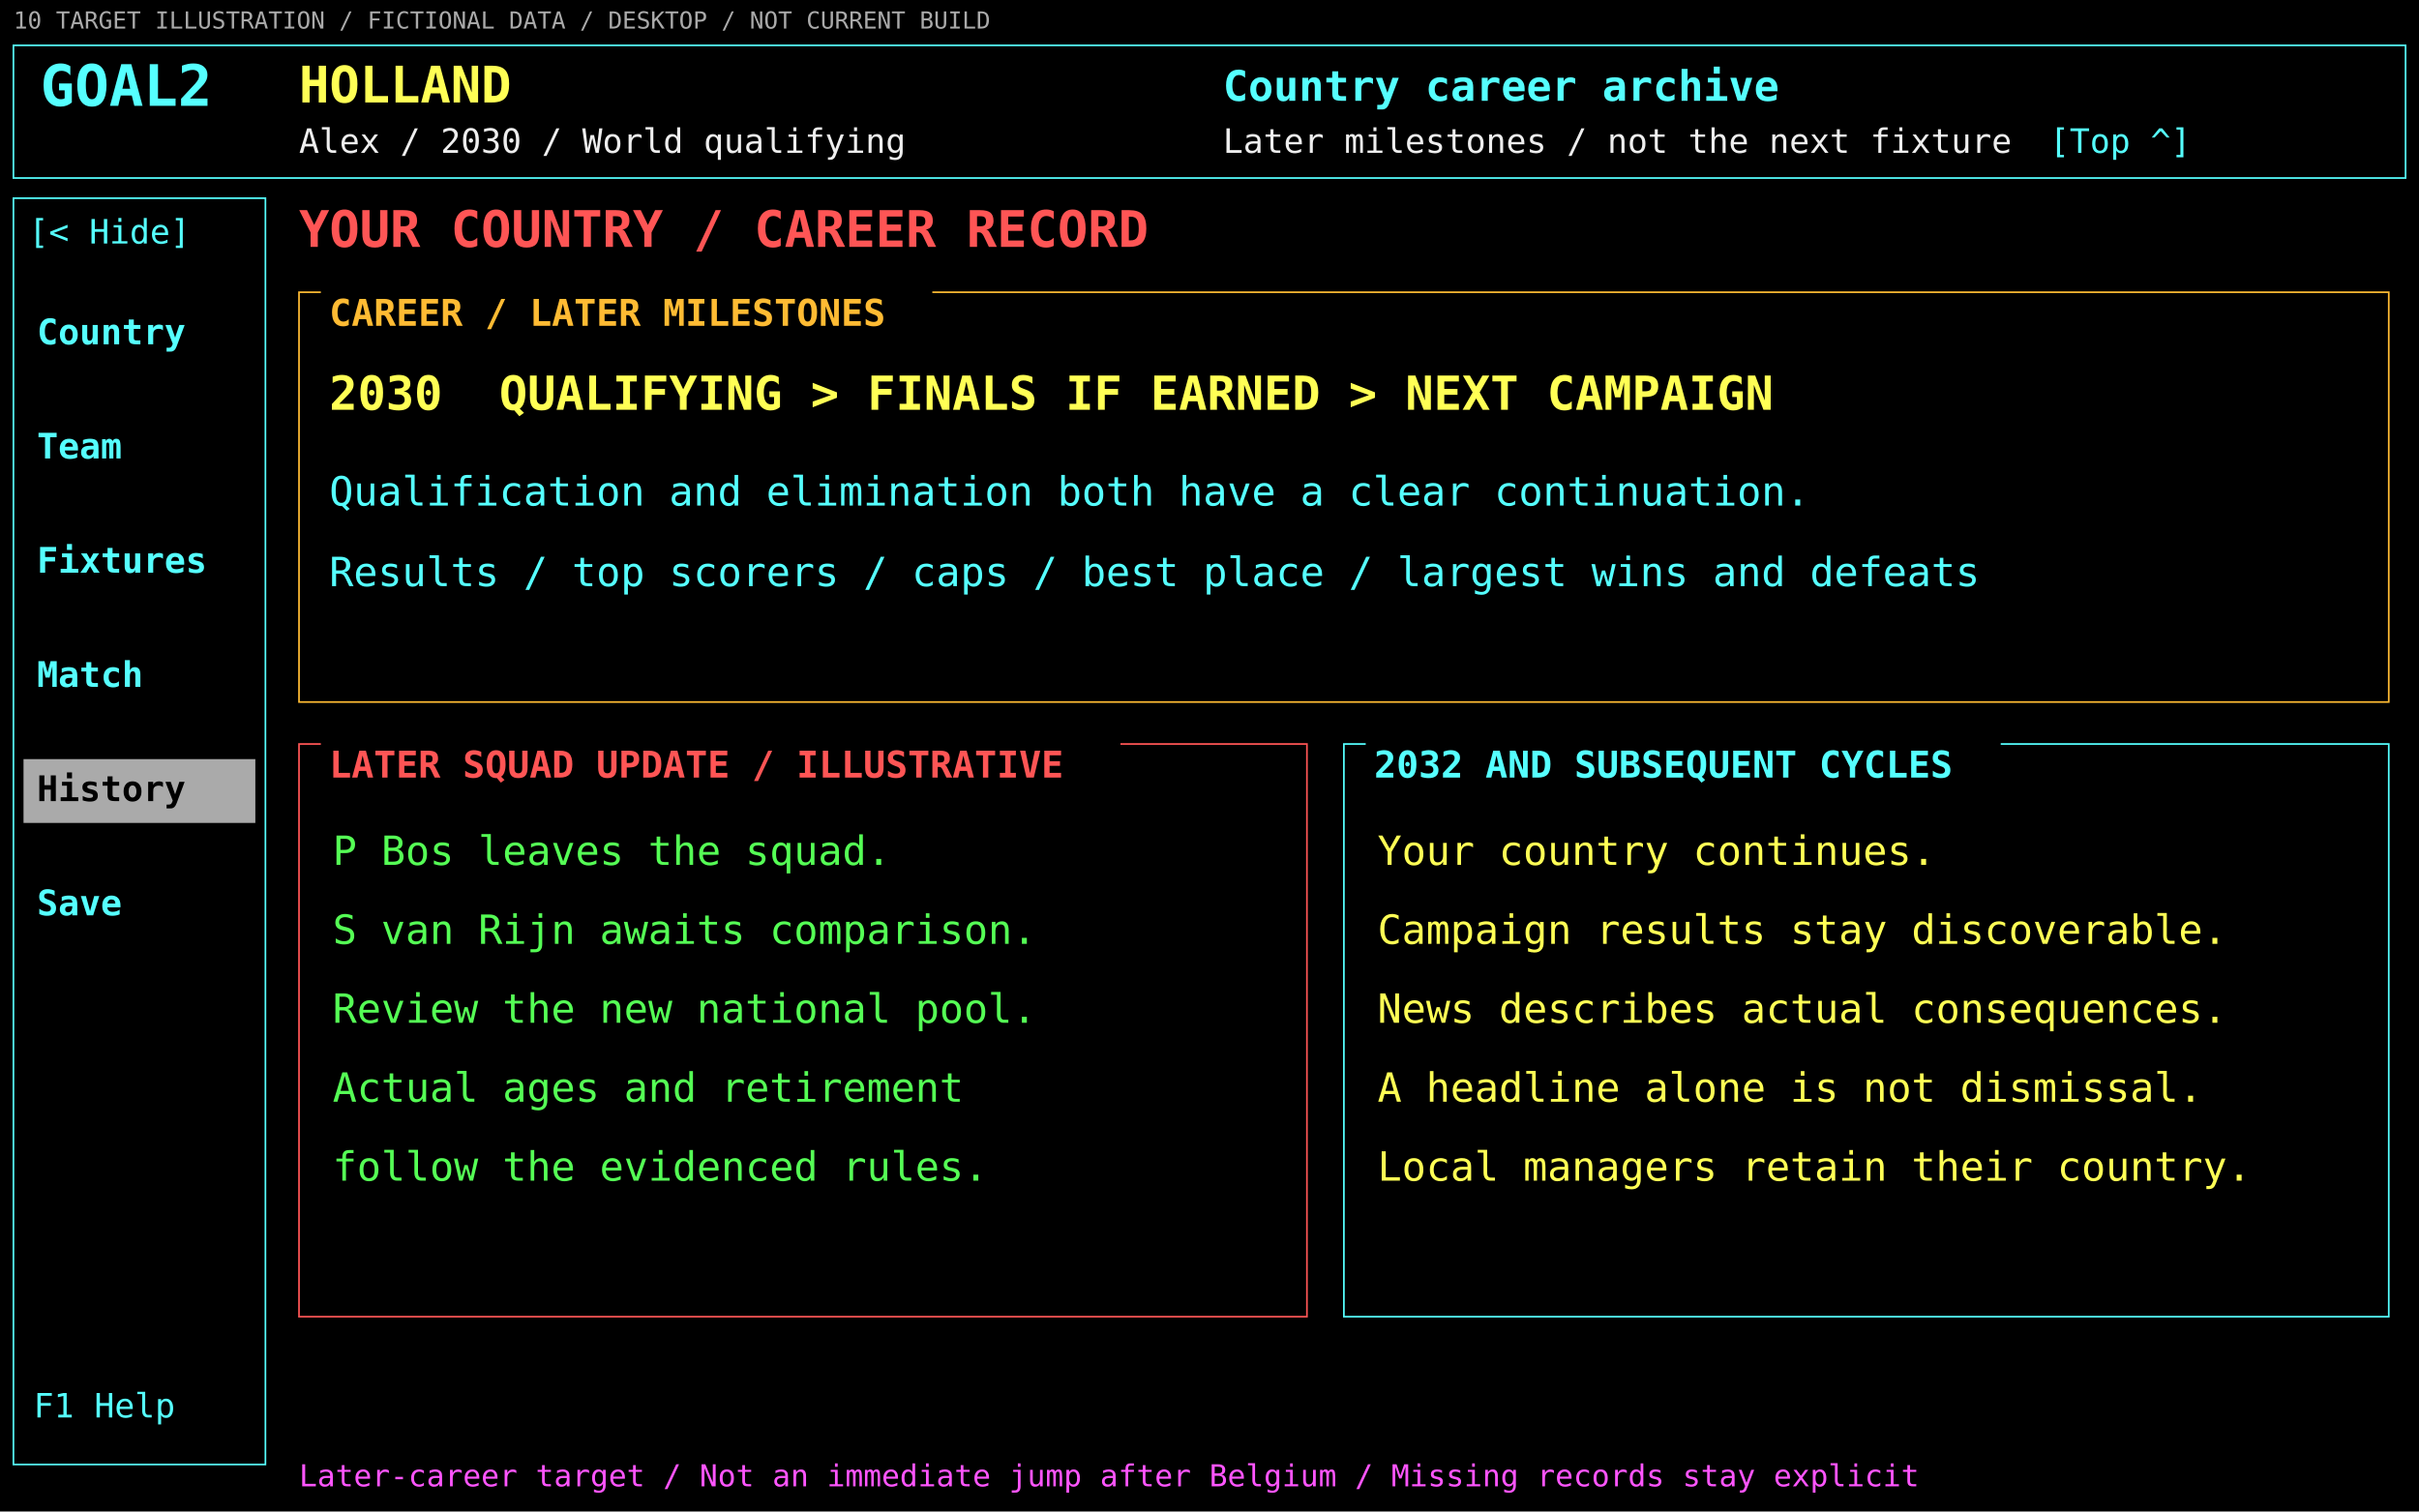
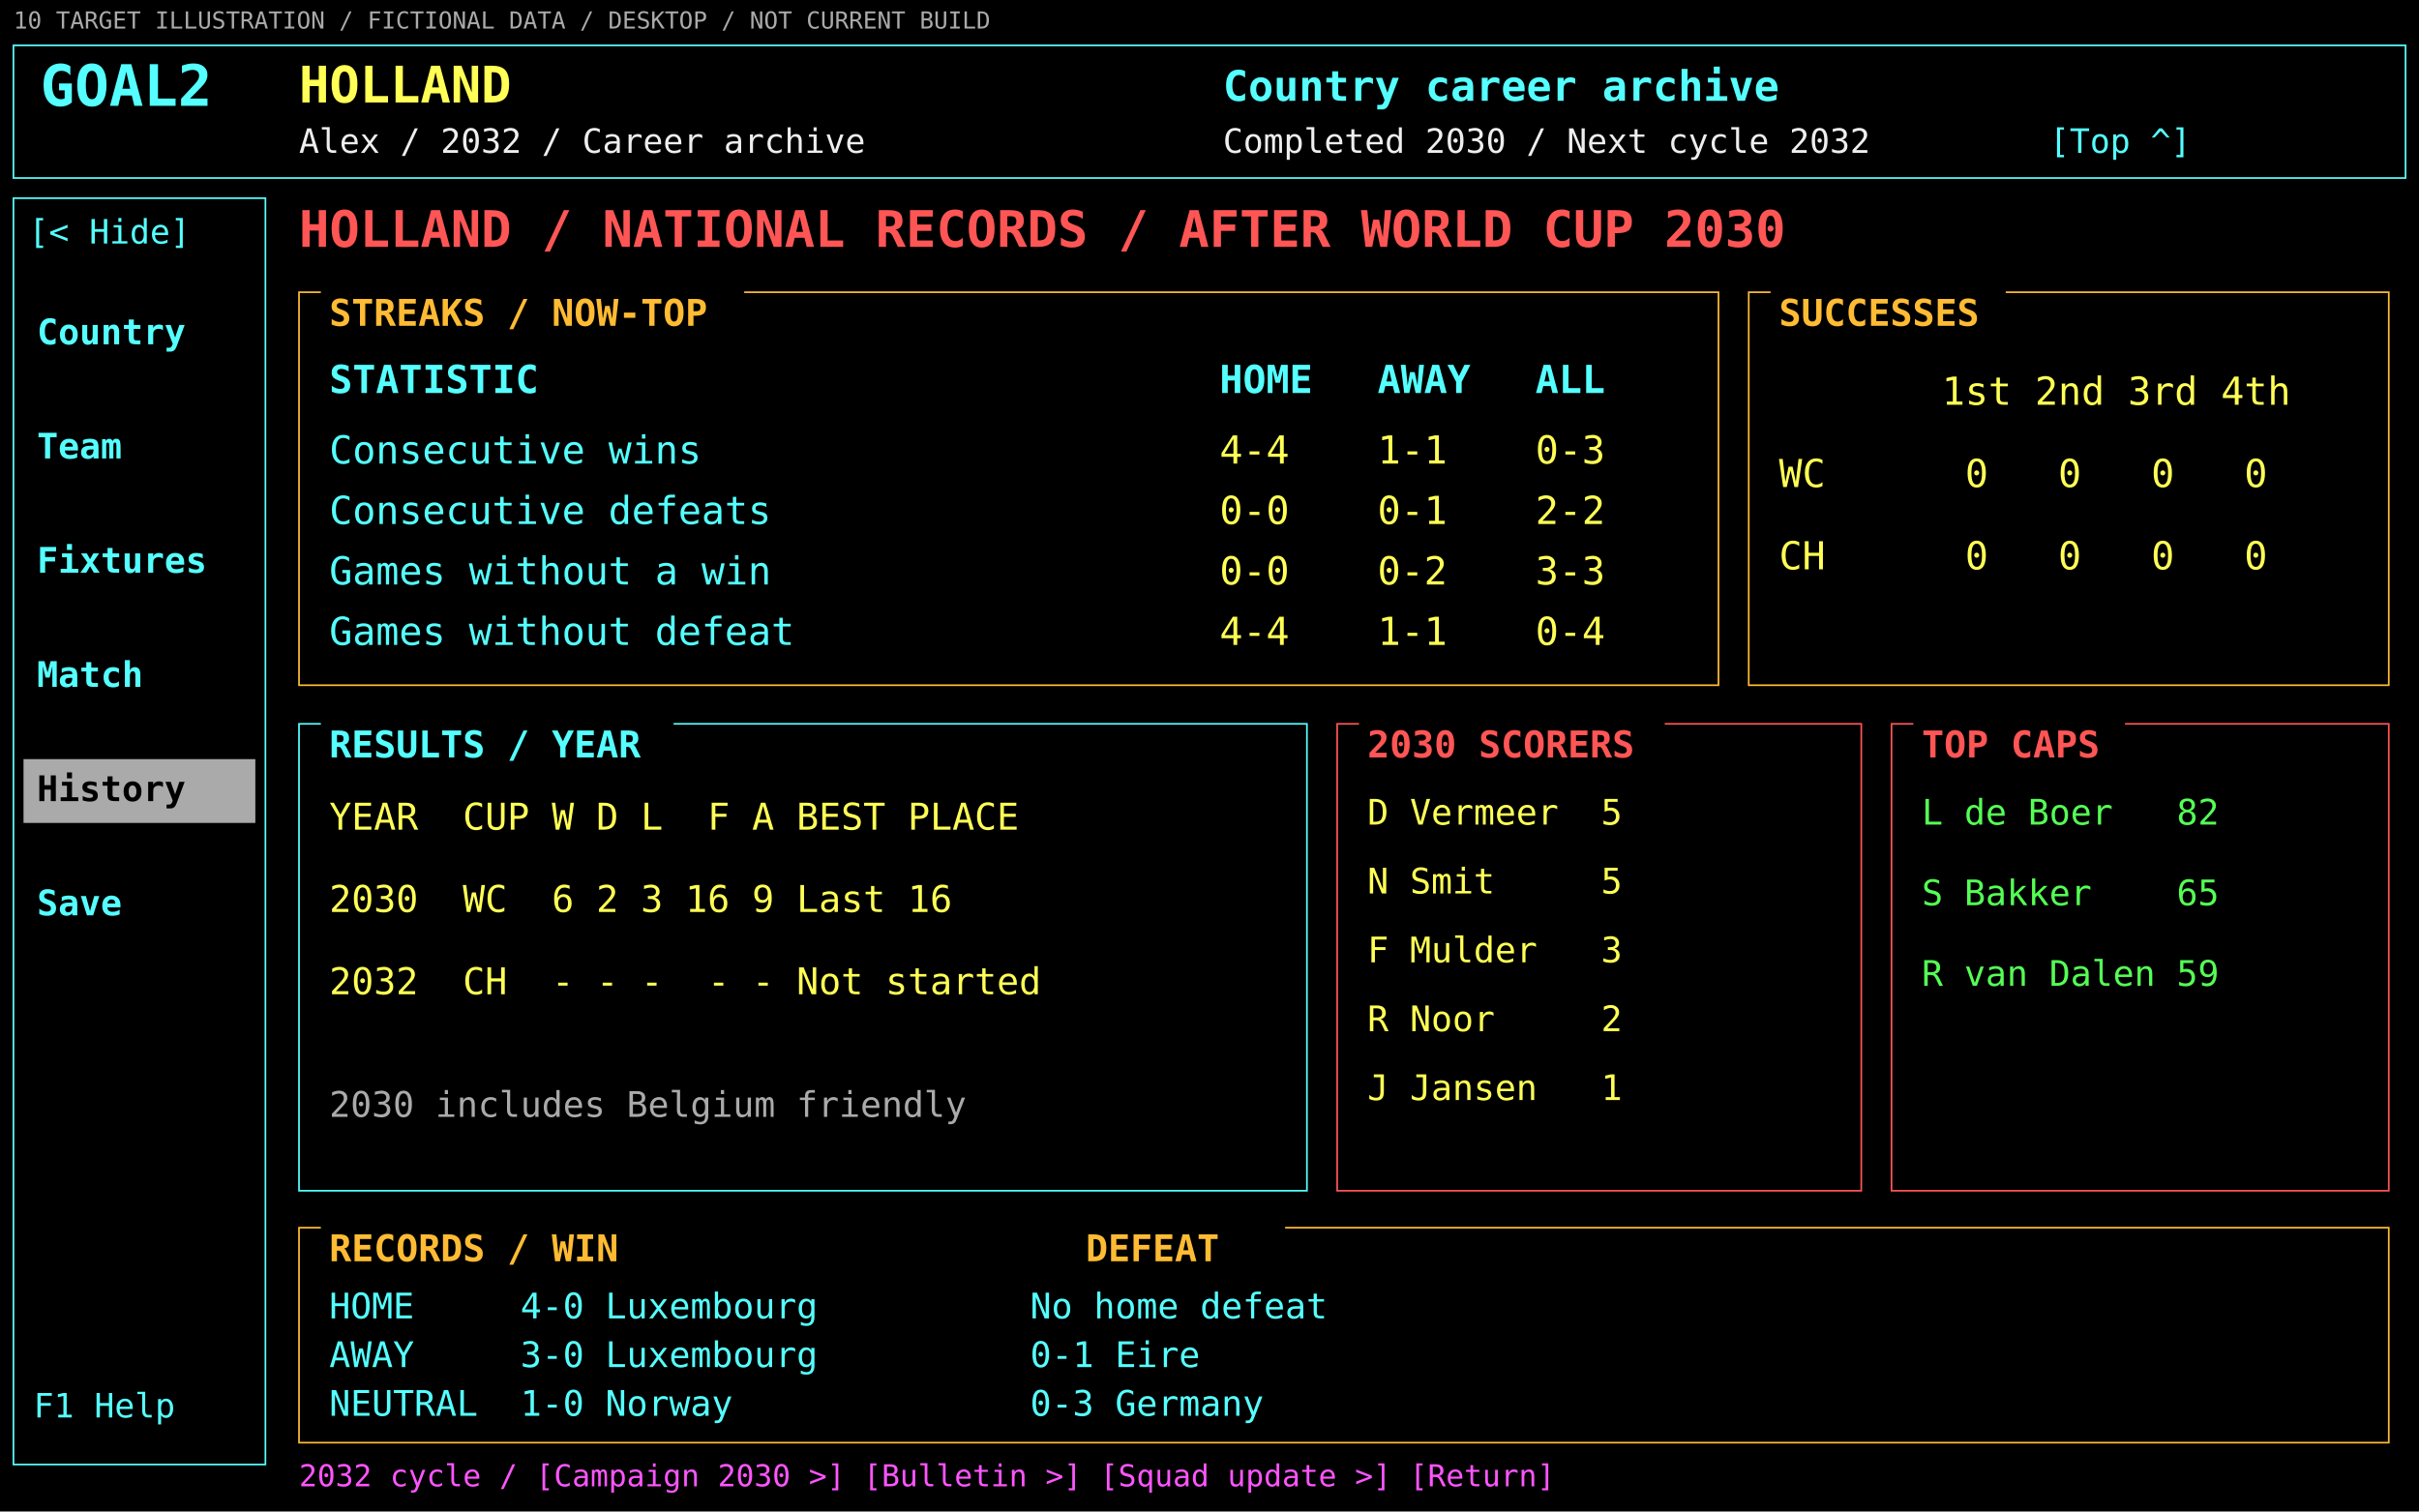
<svg xmlns="http://www.w3.org/2000/svg" width="1440" height="900" viewBox="0 0 1440 900">
  <rect x="0" y="0" width="1440" height="900" fill="#000000" />
  <text x="8" y="17" font-family="DejaVu Sans Mono" font-size="14" font-weight="400" fill="#aaaaaa" xml:space="preserve">10 TARGET ILLUSTRATION / FICTIONAL DATA / DESKTOP / NOT CURRENT BUILD</text>
  <g data-chrome="top">
    <rect x="8" y="27" width="1424" height="79" fill="#000000" stroke="#55ffff" />
    <text x="24" y="63" font-family="DejaVu Sans Mono" font-size="34" font-weight="700" fill="#55ffff" xml:space="preserve">GOAL2</text>
    <text x="178" y="61" font-family="DejaVu Sans Mono" font-size="30" font-weight="700" fill="#ffff55" xml:space="preserve">HOLLAND</text>
-     <text x="178" y="91" font-family="DejaVu Sans Mono" font-size="20" font-weight="400" fill="#eeeeee" xml:space="preserve">Alex / 2030 / World qualifying</text>
+     <text x="178" y="91" font-family="DejaVu Sans Mono" font-size="20" font-weight="400" fill="#eeeeee" xml:space="preserve">Alex / 2032 / Career archive</text>
    <text x="728" y="60" font-family="DejaVu Sans Mono" font-size="25" font-weight="700" fill="#55ffff" xml:space="preserve">Country career archive</text>
-     <text x="728" y="91" font-family="DejaVu Sans Mono" font-size="20" font-weight="400" fill="#eeeeee" xml:space="preserve">Later milestones / not the next fixture</text>
+     <text x="728" y="91" font-family="DejaVu Sans Mono" font-size="20" font-weight="400" fill="#eeeeee" xml:space="preserve">Completed 2030 / Next cycle 2032</text>
    <text x="1220" y="91" font-family="DejaVu Sans Mono" font-size="20" font-weight="400" fill="#55ffff" xml:space="preserve">[Top ^]</text>
  </g>
  <g data-chrome="side">
    <rect x="8" y="118" width="150" height="754" fill="#000000" stroke="#55ffff" />
    <text x="17" y="145" font-family="DejaVu Sans Mono" font-size="20" font-weight="400" fill="#55ffff" xml:space="preserve">[&lt; Hide]</text>
    <text x="22" y="205" font-family="DejaVu Sans Mono" font-size="21" font-weight="700" fill="#55ffff" xml:space="preserve">Country</text>
    <text x="22" y="273" font-family="DejaVu Sans Mono" font-size="21" font-weight="700" fill="#55ffff" xml:space="preserve">Team</text>
    <text x="22" y="341" font-family="DejaVu Sans Mono" font-size="21" font-weight="700" fill="#55ffff" xml:space="preserve">Fixtures</text>
    <text x="22" y="409" font-family="DejaVu Sans Mono" font-size="21" font-weight="700" fill="#55ffff" xml:space="preserve">Match</text>
    <rect x="14" y="452" width="138" height="38" fill="#aaaaaa" />
    <text x="22" y="477" font-family="DejaVu Sans Mono" font-size="21" font-weight="700" fill="#000000" xml:space="preserve">History</text>
    <text x="22" y="545" font-family="DejaVu Sans Mono" font-size="21" font-weight="700" fill="#55ffff" xml:space="preserve">Save</text>
    <text x="20" y="844" font-family="DejaVu Sans Mono" font-size="20" font-weight="400" fill="#55ffff" xml:space="preserve">F1 Help</text>
  </g>
-   <text x="178" y="147" font-family="DejaVu Sans Mono" font-size="30" font-weight="700" fill="#ff5555" xml:space="preserve">YOUR COUNTRY / CAREER RECORD</text>
-   <rect x="178" y="174" width="1244" height="244" fill="#000000" stroke="#ffbb33" />
-   <rect x="191" y="173" width="364" height="28" fill="#000000" />
-   <text x="196" y="194" font-family="DejaVu Sans Mono" font-size="22" font-weight="700" fill="#ffbb33" xml:space="preserve">CAREER / LATER MILESTONES</text>
-   <text x="196" y="244" font-family="DejaVu Sans Mono" font-size="28" font-weight="700" fill="#ffff55" xml:space="preserve">2030  QUALIFYING &gt; FINALS IF EARNED &gt; NEXT CAMPAIGN</text>
-   <text x="196" y="301" font-family="DejaVu Sans Mono" font-size="24" font-weight="400" fill="#55ffff" xml:space="preserve">Qualification and elimination both have a clear continuation.</text>
-   <text x="196" y="349" font-family="DejaVu Sans Mono" font-size="24" font-weight="400" fill="#55ffff" xml:space="preserve">Results / top scorers / caps / best place / largest wins and defeats</text>
-   <rect x="178" y="443" width="600" height="341" fill="#000000" stroke="#ff5555" />
-   <rect x="191" y="442" width="476" height="28" fill="#000000" />
-   <text x="196" y="463" font-family="DejaVu Sans Mono" font-size="22" font-weight="700" fill="#ff5555" xml:space="preserve">LATER SQUAD UPDATE / ILLUSTRATIVE</text>
-   <text x="198" y="515" font-family="DejaVu Sans Mono" font-size="24" font-weight="400" fill="#55ff55" xml:space="preserve">P Bos leaves the squad.</text>
-   <text x="198" y="562" font-family="DejaVu Sans Mono" font-size="24" font-weight="400" fill="#55ff55" xml:space="preserve">S van Rijn awaits comparison.</text>
-   <text x="198" y="609" font-family="DejaVu Sans Mono" font-size="24" font-weight="400" fill="#55ff55" xml:space="preserve">Review the new national pool.</text>
-   <text x="198" y="656" font-family="DejaVu Sans Mono" font-size="24" font-weight="400" fill="#55ff55" xml:space="preserve">Actual ages and retirement</text>
-   <text x="198" y="703" font-family="DejaVu Sans Mono" font-size="24" font-weight="400" fill="#55ff55" xml:space="preserve">follow the evidenced rules.</text>
-   <rect x="800" y="443" width="622" height="341" fill="#000000" stroke="#55ffff" />
-   <rect x="813" y="442" width="378" height="28" fill="#000000" />
-   <text x="818" y="463" font-family="DejaVu Sans Mono" font-size="22" font-weight="700" fill="#55ffff" xml:space="preserve">2032 AND SUBSEQUENT CYCLES</text>
-   <text x="820" y="515" font-family="DejaVu Sans Mono" font-size="24" font-weight="400" fill="#ffff55" xml:space="preserve">Your country continues.</text>
-   <text x="820" y="562" font-family="DejaVu Sans Mono" font-size="24" font-weight="400" fill="#ffff55" xml:space="preserve">Campaign results stay discoverable.</text>
-   <text x="820" y="609" font-family="DejaVu Sans Mono" font-size="24" font-weight="400" fill="#ffff55" xml:space="preserve">News describes actual consequences.</text>
-   <text x="820" y="656" font-family="DejaVu Sans Mono" font-size="24" font-weight="400" fill="#ffff55" xml:space="preserve">A headline alone is not dismissal.</text>
-   <text x="820" y="703" font-family="DejaVu Sans Mono" font-size="24" font-weight="400" fill="#ffff55" xml:space="preserve">Local managers retain their country.</text>
-   <text x="178" y="885" font-family="DejaVu Sans Mono" font-size="18" font-weight="400" fill="#ff55ff" xml:space="preserve">Later-career target / Not an immediate jump after Belgium / Missing records stay explicit</text>
+   <text x="178" y="147" font-family="DejaVu Sans Mono" font-size="30" font-weight="700" fill="#ff5555" xml:space="preserve">HOLLAND / NATIONAL RECORDS / AFTER WORLD CUP 2030</text>
+   <rect x="178" y="174" width="845" height="234" fill="#000000" stroke="#ffbb33" />
+   <rect x="191" y="173" width="252" height="28" fill="#000000" />
+   <text x="196" y="194" font-family="DejaVu Sans Mono" font-size="22" font-weight="700" fill="#ffbb33" xml:space="preserve">STREAKS / NOW-TOP</text>
+   <text x="196" y="234" font-family="DejaVu Sans Mono" font-size="23" font-weight="700" fill="#55ffff" xml:space="preserve">STATISTIC</text>
+   <text x="726" y="234" font-family="DejaVu Sans Mono" font-size="23" font-weight="700" fill="#55ffff" xml:space="preserve">HOME</text>
+   <text x="820" y="234" font-family="DejaVu Sans Mono" font-size="23" font-weight="700" fill="#55ffff" xml:space="preserve">AWAY</text>
+   <text x="914" y="234" font-family="DejaVu Sans Mono" font-size="23" font-weight="700" fill="#55ffff" xml:space="preserve">ALL</text>
+   <text x="196" y="276" font-family="DejaVu Sans Mono" font-size="23" font-weight="400" fill="#55ffff" xml:space="preserve">Consecutive wins</text>
+   <text x="726" y="276" font-family="DejaVu Sans Mono" font-size="23" font-weight="400" fill="#ffff55" xml:space="preserve">4-4</text>
+   <text x="820" y="276" font-family="DejaVu Sans Mono" font-size="23" font-weight="400" fill="#ffff55" xml:space="preserve">1-1</text>
+   <text x="914" y="276" font-family="DejaVu Sans Mono" font-size="23" font-weight="400" fill="#ffff55" xml:space="preserve">0-3</text>
+   <text x="196" y="312" font-family="DejaVu Sans Mono" font-size="23" font-weight="400" fill="#55ffff" xml:space="preserve">Consecutive defeats</text>
+   <text x="726" y="312" font-family="DejaVu Sans Mono" font-size="23" font-weight="400" fill="#ffff55" xml:space="preserve">0-0</text>
+   <text x="820" y="312" font-family="DejaVu Sans Mono" font-size="23" font-weight="400" fill="#ffff55" xml:space="preserve">0-1</text>
+   <text x="914" y="312" font-family="DejaVu Sans Mono" font-size="23" font-weight="400" fill="#ffff55" xml:space="preserve">2-2</text>
+   <text x="196" y="348" font-family="DejaVu Sans Mono" font-size="23" font-weight="400" fill="#55ffff" xml:space="preserve">Games without a win</text>
+   <text x="726" y="348" font-family="DejaVu Sans Mono" font-size="23" font-weight="400" fill="#ffff55" xml:space="preserve">0-0</text>
+   <text x="820" y="348" font-family="DejaVu Sans Mono" font-size="23" font-weight="400" fill="#ffff55" xml:space="preserve">0-2</text>
+   <text x="914" y="348" font-family="DejaVu Sans Mono" font-size="23" font-weight="400" fill="#ffff55" xml:space="preserve">3-3</text>
+   <text x="196" y="384" font-family="DejaVu Sans Mono" font-size="23" font-weight="400" fill="#55ffff" xml:space="preserve">Games without defeat</text>
+   <text x="726" y="384" font-family="DejaVu Sans Mono" font-size="23" font-weight="400" fill="#ffff55" xml:space="preserve">4-4</text>
+   <text x="820" y="384" font-family="DejaVu Sans Mono" font-size="23" font-weight="400" fill="#ffff55" xml:space="preserve">1-1</text>
+   <text x="914" y="384" font-family="DejaVu Sans Mono" font-size="23" font-weight="400" fill="#ffff55" xml:space="preserve">0-4</text>
+   <rect x="1041" y="174" width="381" height="234" fill="#000000" stroke="#ffbb33" />
+   <rect x="1054" y="173" width="140" height="28" fill="#000000" />
+   <text x="1059" y="194" font-family="DejaVu Sans Mono" font-size="22" font-weight="700" fill="#ffbb33" xml:space="preserve">SUCCESSES</text>
+   <text x="1059" y="241" font-family="DejaVu Sans Mono" font-size="23" font-weight="400" fill="#ffff55" xml:space="preserve">       1st 2nd 3rd 4th</text>
+   <text x="1059" y="290" font-family="DejaVu Sans Mono" font-size="23" font-weight="400" fill="#ffff55" xml:space="preserve">WC      0   0   0   0</text>
+   <text x="1059" y="339" font-family="DejaVu Sans Mono" font-size="23" font-weight="400" fill="#ffff55" xml:space="preserve">CH      0   0   0   0</text>
+   <rect x="178" y="431" width="600" height="278" fill="#000000" stroke="#55ffff" />
+   <rect x="191" y="430" width="210" height="28" fill="#000000" />
+   <text x="196" y="451" font-family="DejaVu Sans Mono" font-size="22" font-weight="700" fill="#55ffff" xml:space="preserve">RESULTS / YEAR</text>
+   <text x="196" y="494" font-family="DejaVu Sans Mono" font-size="22" font-weight="400" fill="#ffff55" xml:space="preserve">YEAR  CUP W D L  F A BEST PLACE</text>
+   <text x="196" y="543" font-family="DejaVu Sans Mono" font-size="22" font-weight="400" fill="#ffff55" xml:space="preserve">2030  WC  6 2 3 16 9 Last 16</text>
+   <text x="196" y="592" font-family="DejaVu Sans Mono" font-size="22" font-weight="400" fill="#ffff55" xml:space="preserve">2032  CH  - - -  - - Not started</text>
+   <text x="196" y="665" font-family="DejaVu Sans Mono" font-size="21" font-weight="400" fill="#aaaaaa" xml:space="preserve">2030 includes Belgium friendly</text>
+   <rect x="796" y="431" width="312" height="278" fill="#000000" stroke="#ff5555" />
+   <rect x="809" y="430" width="182" height="28" fill="#000000" />
+   <text x="814" y="451" font-family="DejaVu Sans Mono" font-size="22" font-weight="700" fill="#ff5555" xml:space="preserve">2030 SCORERS</text>
+   <text x="814" y="491" font-family="DejaVu Sans Mono" font-size="21" font-weight="400" fill="#ffff55" xml:space="preserve">D Vermeer  5</text>
+   <text x="814" y="532" font-family="DejaVu Sans Mono" font-size="21" font-weight="400" fill="#ffff55" xml:space="preserve">N Smit     5</text>
+   <text x="814" y="573" font-family="DejaVu Sans Mono" font-size="21" font-weight="400" fill="#ffff55" xml:space="preserve">F Mulder   3</text>
+   <text x="814" y="614" font-family="DejaVu Sans Mono" font-size="21" font-weight="400" fill="#ffff55" xml:space="preserve">R Noor     2</text>
+   <text x="814" y="655" font-family="DejaVu Sans Mono" font-size="21" font-weight="400" fill="#ffff55" xml:space="preserve">J Jansen   1</text>
+   <rect x="1126" y="431" width="296" height="278" fill="#000000" stroke="#ff5555" />
+   <rect x="1139" y="430" width="126" height="28" fill="#000000" />
+   <text x="1144" y="451" font-family="DejaVu Sans Mono" font-size="22" font-weight="700" fill="#ff5555" xml:space="preserve">TOP CAPS</text>
+   <text x="1144" y="491" font-family="DejaVu Sans Mono" font-size="21" font-weight="400" fill="#55ff55" xml:space="preserve">L de Boer   82</text>
+   <text x="1144" y="539" font-family="DejaVu Sans Mono" font-size="21" font-weight="400" fill="#55ff55" xml:space="preserve">S Bakker    65</text>
+   <text x="1144" y="587" font-family="DejaVu Sans Mono" font-size="21" font-weight="400" fill="#55ff55" xml:space="preserve">R van Dalen 59</text>
+   <rect x="178" y="731" width="1244" height="128" fill="#000000" stroke="#ffbb33" />
+   <rect x="191" y="730" width="574" height="28" fill="#000000" />
+   <text x="196" y="751" font-family="DejaVu Sans Mono" font-size="22" font-weight="700" fill="#ffbb33" xml:space="preserve">RECORDS / WIN                     DEFEAT</text>
+   <text x="196" y="785" font-family="DejaVu Sans Mono" font-size="21" font-weight="400" fill="#55ffff" xml:space="preserve">HOME     4-0 Luxembourg          No home defeat</text>
+   <text x="196" y="814" font-family="DejaVu Sans Mono" font-size="21" font-weight="400" fill="#55ffff" xml:space="preserve">AWAY     3-0 Luxembourg          0-1 Eire</text>
+   <text x="196" y="843" font-family="DejaVu Sans Mono" font-size="21" font-weight="400" fill="#55ffff" xml:space="preserve">NEUTRAL  1-0 Norway              0-3 Germany</text>
+   <text x="178" y="885" font-family="DejaVu Sans Mono" font-size="18" font-weight="400" fill="#ff55ff" xml:space="preserve">2032 cycle / [Campaign 2030 &gt;] [Bulletin &gt;] [Squad update &gt;] [Return]</text>
</svg>
